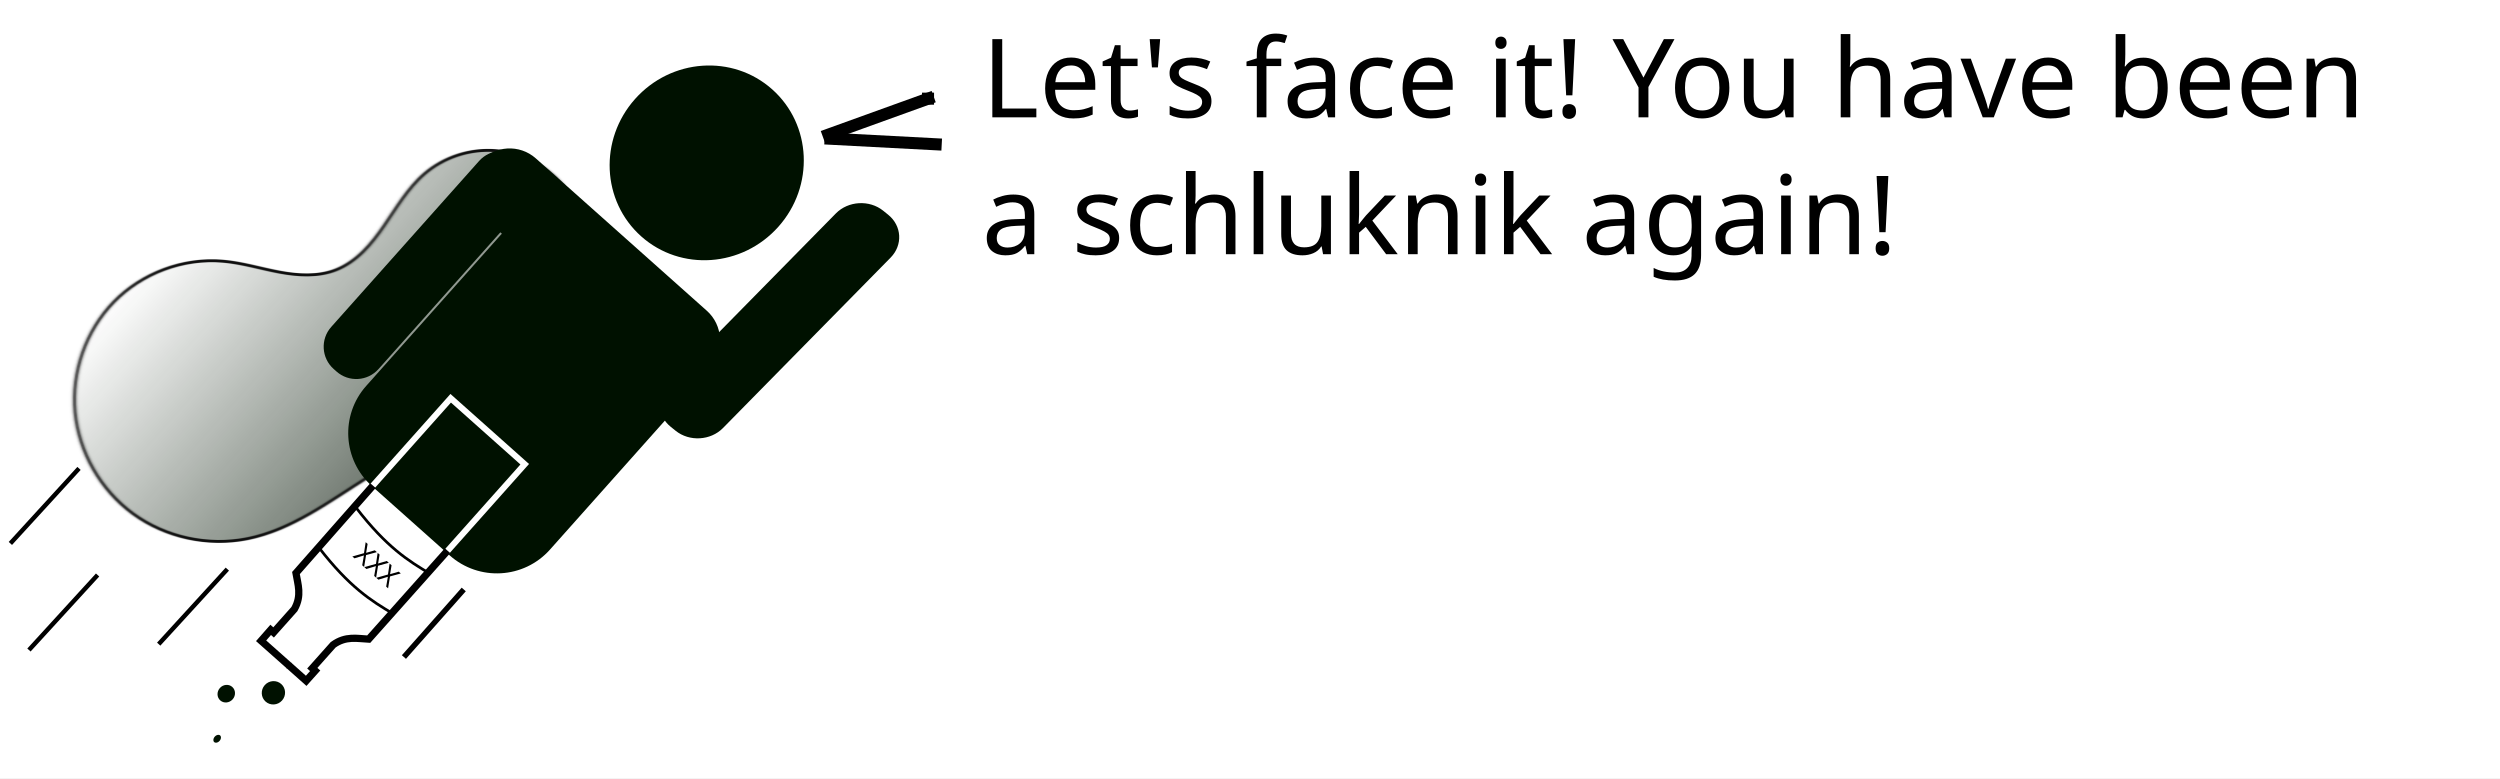
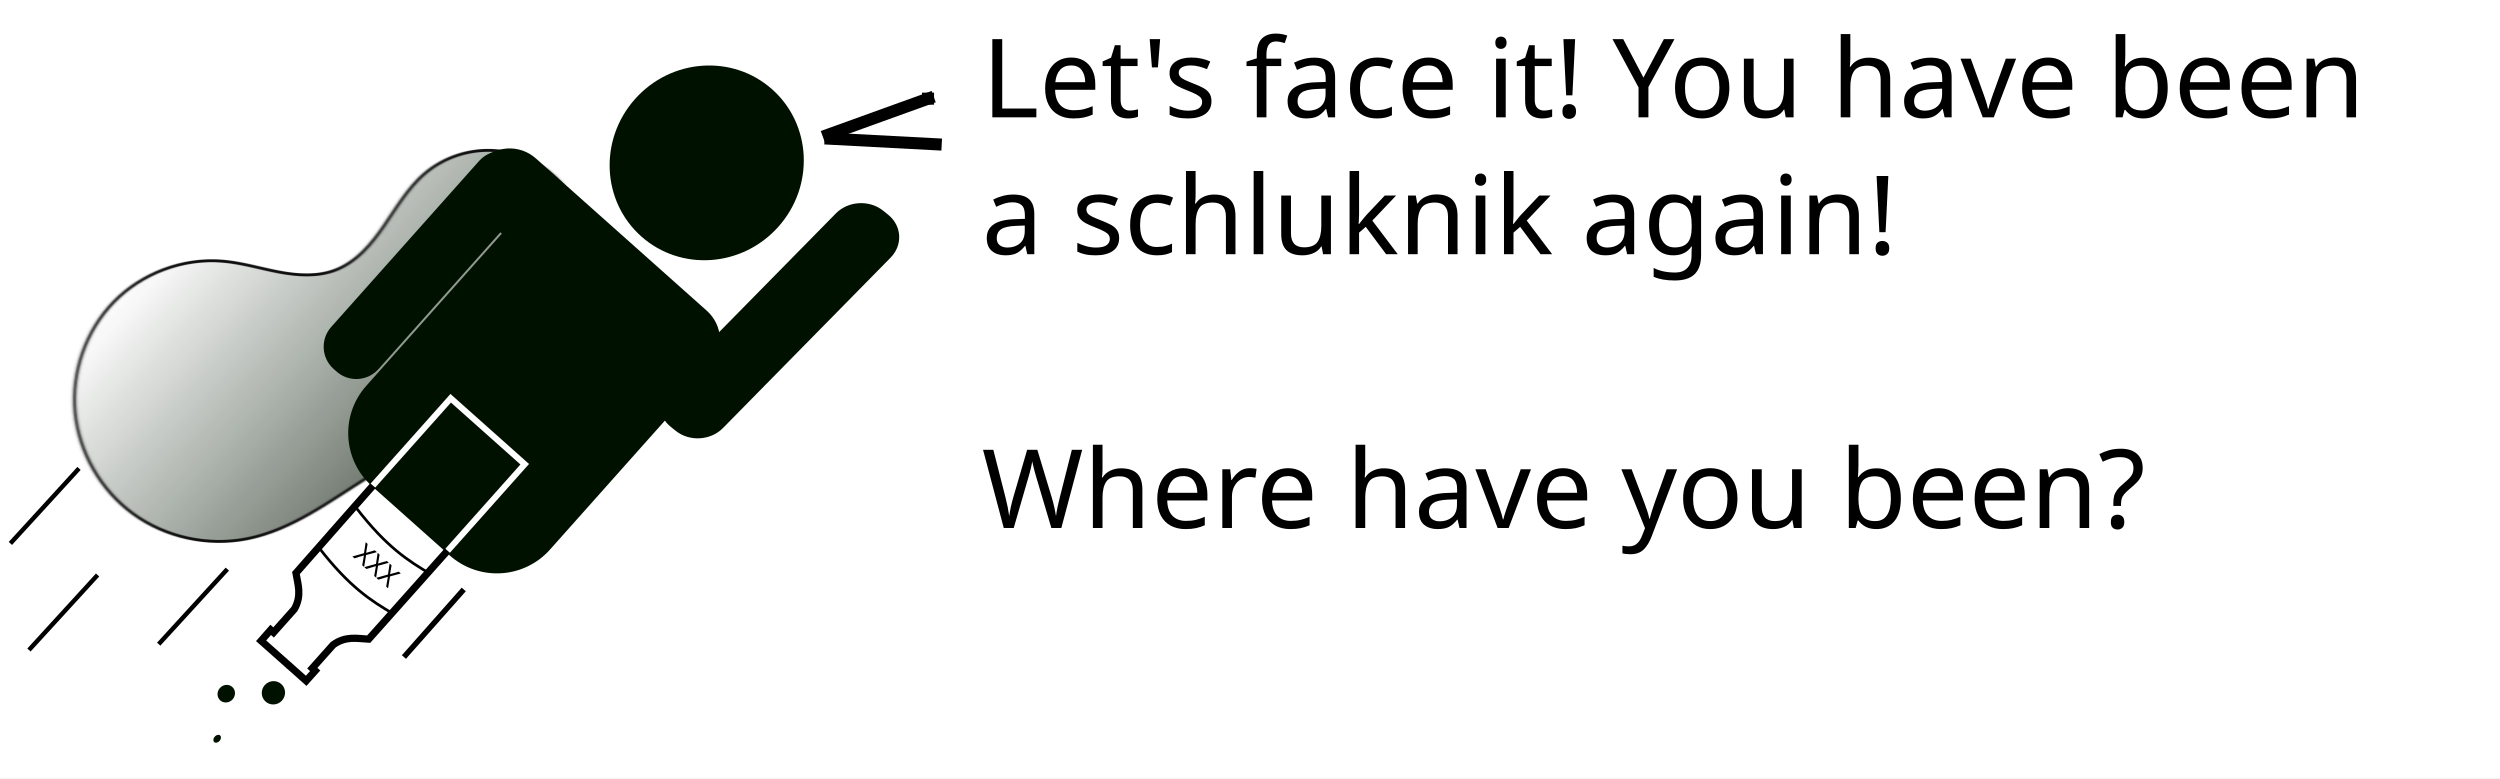
<svg xmlns="http://www.w3.org/2000/svg" xmlns:xlink="http://www.w3.org/1999/xlink" width="257.724mm" height="80.232mm" viewBox="0 0 913.194 284.286" id="svg2" version="1.1">
  <defs id="defs4">
    <linearGradient id="linearGradient5903">
      <stop style="stop-color:#001100;stop-opacity:1;" offset="0" id="stop5905" />
      <stop style="stop-color:#001100;stop-opacity:0;" offset="1" id="stop5907" />
    </linearGradient>
    <filter style="color-interpolation-filters:sRGB" id="filter5899" x="-0.006" width="1.012" y="-0.006" height="1.012">
      <feGaussianBlur stdDeviation="0.486" id="feGaussianBlur5901" />
    </filter>
    <linearGradient xlink:href="#linearGradient5903" id="linearGradient5911" x1="370.118" y1="535.243" x2="566.395" y2="535.243" gradientUnits="userSpaceOnUse" />
  </defs>
  <g id="layer1" transform="translate(-287.1273,-361.3589)">
    <rect style="opacity:1;fill:#ffffff;fill-opacity:1;stroke:none;stroke-width:0.7;stroke-linecap:round;stroke-linejoin:round;stroke-miterlimit:4;stroke-dasharray:none;stroke-opacity:1" id="rect4173" width="915" height="284.286" x="287.127" y="361.359" />
    <path style="opacity:0.941;fill:url(#linearGradient5911);fill-opacity:1;fill-rule:evenodd;stroke:#000000;stroke-width:1.062px;stroke-linecap:butt;stroke-linejoin:miter;stroke-opacity:1;filter:url(#filter5899)" d="m 471.225,438.344 c 9.281,-1.373 19.073,1.124 26.563,6.773 7.49,5.649 12.583,14.377 13.815,23.678 1.058,7.991 -0.622,16.052 -1.618,24.052 -0.498,4 -0.826,8.039 -0.553,12.06 0.273,4.021 1.163,8.04 2.997,11.629 3.171,6.207 8.907,10.701 14.878,14.297 5.97,3.596 12.368,6.518 17.958,10.68 11.773,8.766 19.253,23.006 19.916,37.669 0.663,14.663 -5.465,29.471 -16.209,39.471 -10.744,10.001 -25.893,15.048 -40.501,13.618 -14.608,-1.43 -28.448,-9.28 -37.276,-21.006 -10.008,-13.294 -13.277,-30.274 -17.965,-46.241 -13.943,-47.481 -43.018,-90.394 -81.945,-120.949" id="path4160" transform="matrix(-0.7466225,-0.665248,-0.665248,0.7466225,1135.98,415.2047)" />
    <ellipse style="fill:#001100;fill-opacity:1;stroke:none;stroke-width:4;stroke-linecap:round;stroke-miterlimit:4;stroke-dasharray:none;stroke-opacity:1" id="path4136" cx="-687.085" cy="-48.526" rx="35.065" ry="35.962" transform="matrix(-0.7466225,-0.665248,-0.665248,0.7466225,0,0)" />
    <rect style="fill:#001100;fill-opacity:1;stroke:none;stroke-width:4;stroke-linecap:round;stroke-miterlimit:4;stroke-dasharray:none;stroke-opacity:1" id="rect4138" width="89.894" height="125.512" x="-738.311" y="-4.528" ry="25.95" transform="matrix(-0.7466225,-0.665248,-0.665248,0.7466225,0,0)" />
    <rect style="fill:#001100;fill-opacity:1;stroke:none;stroke-width:4;stroke-linecap:round;stroke-miterlimit:4;stroke-dasharray:none;stroke-opacity:1" id="rect4140" width="112.439" height="28.796" x="-737.443" y="-8.221" ry="14.398" transform="matrix(-0.7466225,-0.665248,-0.665248,0.7466225,0,0)" />
    <rect style="fill:#001100;fill-opacity:1;stroke:none;stroke-width:4;stroke-linecap:round;stroke-miterlimit:4;stroke-dasharray:none;stroke-opacity:1" id="rect4142-5" width="23.131" height="102.91" x="-647.678" y="-4.574" ry="10.868" transform="matrix(-0.7466225,-0.665248,-0.665248,0.7466225,0,0)" />
    <path style="fill:none;fill-rule:evenodd;stroke:#ffffff;stroke-width:2.23;stroke-linecap:butt;stroke-linejoin:miter;stroke-miterlimit:4;stroke-dasharray:none;stroke-opacity:1" d="m 423.122,538.976 28.637,-32.14 27.041,24.094 -28.619,32.12" id="path4159" />
    <rect style="fill:#001100;fill-opacity:1;stroke:none;stroke-width:4;stroke-linecap:round;stroke-miterlimit:4;stroke-dasharray:none;stroke-opacity:1" id="rect4142-5-7" width="25.699" height="110.698" x="-759.666" y="-42.059" ry="11.69" transform="matrix(-0.7781676,-0.6280567,-0.7012536,0.7129119,0,0)" />
    <path style="fill:none;fill-rule:evenodd;stroke:#000000;stroke-width:2.644;stroke-linecap:butt;stroke-linejoin:miter;stroke-miterlimit:4;stroke-dasharray:none;stroke-opacity:1" d="m 450.599,562.514 -28.792,32.314 c -4.233,-0.206 -8.369,-1.273 -13.002,2.076 l -7.604,8.535 1.056,0.941 -3.289,3.668 -6.322,-5.633" id="path3357" />
    <path style="fill:none;fill-rule:evenodd;stroke:#000000;stroke-width:2.644;stroke-linecap:butt;stroke-linejoin:miter;stroke-miterlimit:4;stroke-dasharray:none;stroke-opacity:1" d="m 423.364,538.736 -28.13,31.949 c 0.691,4.181 2.226,8.167 -0.568,13.154 l -7.604,8.535 -1.056,-0.941 -3.502,3.988 10.338,9.175" id="path3357-1" />
    <ellipse style="fill:#001100;fill-opacity:1;stroke:#ffffff;stroke-width:1.832;stroke-linecap:round;stroke-miterlimit:4;stroke-dasharray:none;stroke-opacity:1" id="path4193" cx="-697.686" cy="201.29" rx="5.142" ry="5.214" transform="matrix(-0.7466225,-0.665248,-0.665248,0.7466225,0,0)" />
    <ellipse style="fill:#001100;fill-opacity:1;stroke:#ffffff;stroke-width:1.832;stroke-linecap:round;stroke-miterlimit:4;stroke-dasharray:none;stroke-opacity:1" id="path4195" cx="-685.04" cy="212.989" rx="4.03" ry="4.212" transform="matrix(-0.7466225,-0.665248,-0.665248,0.7466225,0,0)" />
    <ellipse style="fill:#001100;fill-opacity:1;stroke:#ffffff;stroke-width:1.832;stroke-linecap:round;stroke-miterlimit:4;stroke-dasharray:none;stroke-opacity:1" id="path4197" cx="-693.517" cy="227.496" rx="2.085" ry="2.54" transform="matrix(-0.7466225,-0.665248,-0.665248,0.7466225,0,0)" />
    <text xml:space="preserve" style="font-style:normal;font-weight:normal;font-size:40px;line-height:125%;font-family:sans-serif;letter-spacing:0px;word-spacing:0px;fill:#000000;fill-opacity:1;stroke:none;stroke-width:1px;stroke-linecap:butt;stroke-linejoin:miter;stroke-opacity:1" x="-703.616" y="144.931" id="text4199" transform="matrix(-0.7466225,-0.665248,-0.665248,0.7466225,0,0)">
      <tspan id="tspan4201" x="-703.616" y="144.931" style="font-size:10px">XXX</tspan>
    </text>
    <path style="fill:none;fill-rule:evenodd;stroke:#000000;stroke-width:1px;stroke-linecap:butt;stroke-linejoin:miter;stroke-opacity:1" d="m 430.719,585.543 c -7.91,-4.663 -15.951,-9.723 -27.065,-24.115" id="path4205" />
    <path style="fill:none;fill-rule:evenodd;stroke:#000000;stroke-width:1px;stroke-linecap:butt;stroke-linejoin:miter;stroke-opacity:1" d="m 444.299,570.969 c -7.91,-4.663 -15.951,-9.723 -27.065,-24.115" id="path4205-5" />
    <path style="fill:none;fill-rule:evenodd;stroke:#000000;stroke-width:1.632;stroke-linecap:butt;stroke-linejoin:miter;stroke-miterlimit:4;stroke-dasharray:none;stroke-opacity:1" d="m 345.095,596.651 25.076,-27.407" id="path5913" />
    <path style="fill:none;fill-rule:evenodd;stroke:#000000;stroke-width:2;stroke-linecap:butt;stroke-linejoin:miter;stroke-miterlimit:4;stroke-dasharray:none;stroke-opacity:1" d="M 434.669,601.357 456.523,576.681" id="path5913-5" />
    <path style="fill:none;fill-rule:evenodd;stroke:#000000;stroke-width:1.632;stroke-linecap:butt;stroke-linejoin:miter;stroke-miterlimit:4;stroke-dasharray:none;stroke-opacity:1" d="m 290.915,559.865 25.076,-27.407" id="path5913-3" />
    <path style="fill:none;fill-rule:evenodd;stroke:#000000;stroke-width:1.632;stroke-linecap:butt;stroke-linejoin:miter;stroke-miterlimit:4;stroke-dasharray:none;stroke-opacity:1" d="m 297.701,598.794 25.076,-27.407" id="path5913-3-8" />
    <path style="fill:none;fill-rule:evenodd;stroke:#000000;stroke-width:4.4;stroke-linecap:square;stroke-linejoin:miter;stroke-miterlimit:4;stroke-dasharray:none;stroke-opacity:1" d="m 589.748,410.532 36.365,-13.132" id="path4175" />
    <path style="fill:none;fill-rule:evenodd;stroke:#000000;stroke-width:4.4;stroke-linecap:square;stroke-linejoin:miter;stroke-miterlimit:4;stroke-dasharray:none;stroke-opacity:1" d="m 590.529,412.037 38.386,2.02" id="path4179" />
    <path style="fill:none;fill-rule:evenodd;stroke:#000000;stroke-width:4.4;stroke-linecap:square;stroke-linejoin:miter;stroke-miterlimit:4;stroke-dasharray:none;stroke-opacity:1" d="m 626.114,397.4 0,0 0,0 z" id="path4183" />
    <text xml:space="preserve" style="font-style:normal;font-weight:normal;font-size:40px;line-height:125%;font-family:sans-serif;letter-spacing:0px;word-spacing:0px;fill:#000000;fill-opacity:1;stroke:none;stroke-width:1px;stroke-linecap:butt;stroke-linejoin:miter;stroke-opacity:1" x="645.731" y="404.218" id="text4187">
      <tspan id="tspan4189" x="645.731" y="404.218">Let's face it! You have been</tspan>
      <tspan x="645.731" y="454.218" id="tspan4191">a schluknik again!</tspan>
+       <tspan x="645.731" y="504.218" id="tspan4177" />
+       <tspan x="645.731" y="554.218" id="tspan4179">Where have you been?</tspan>
    </text>
  </g>
</svg>
